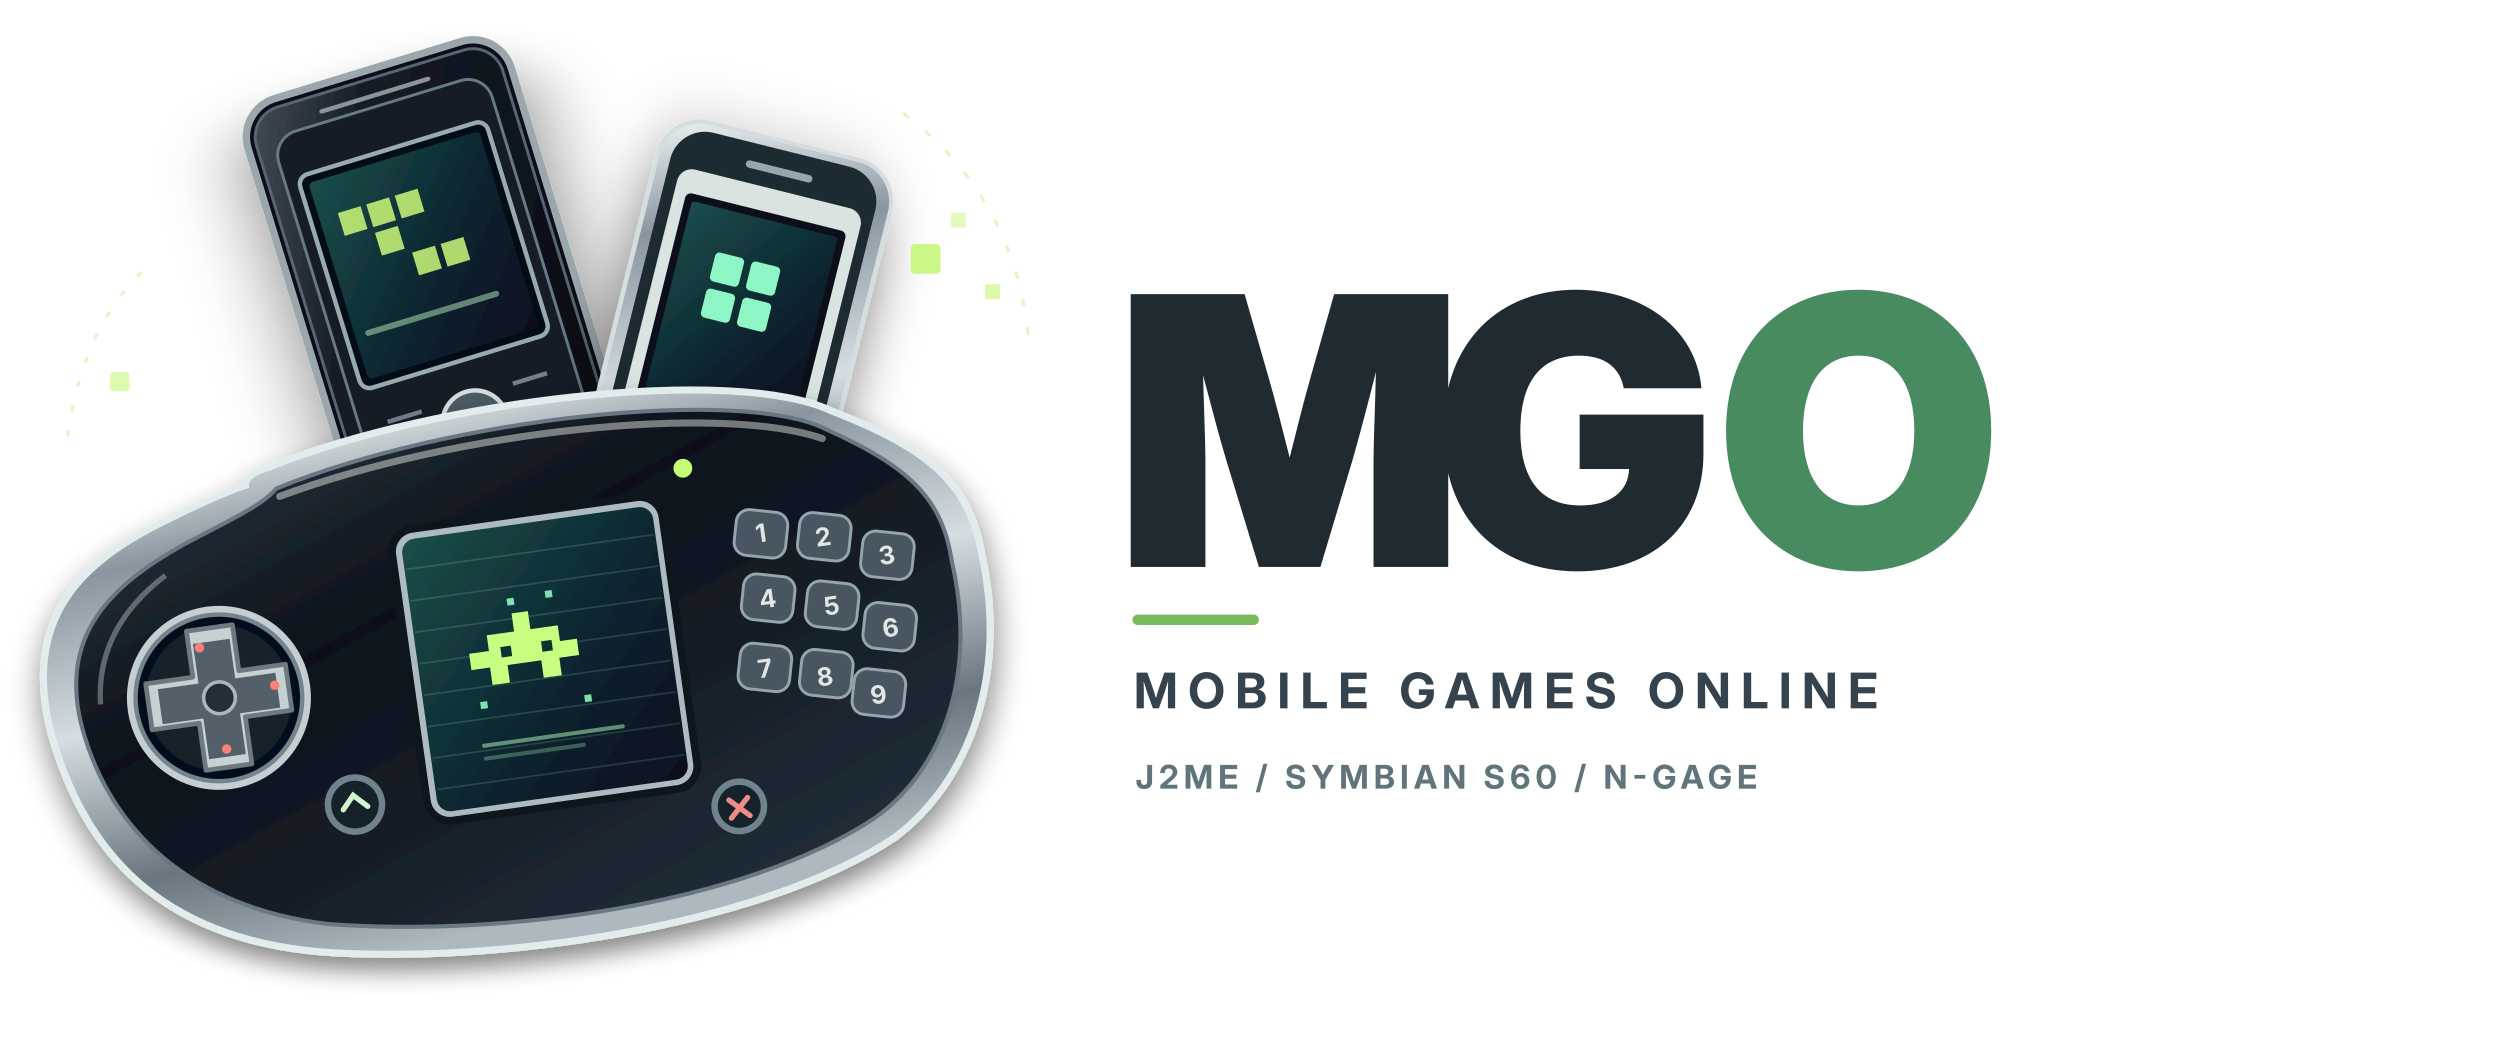
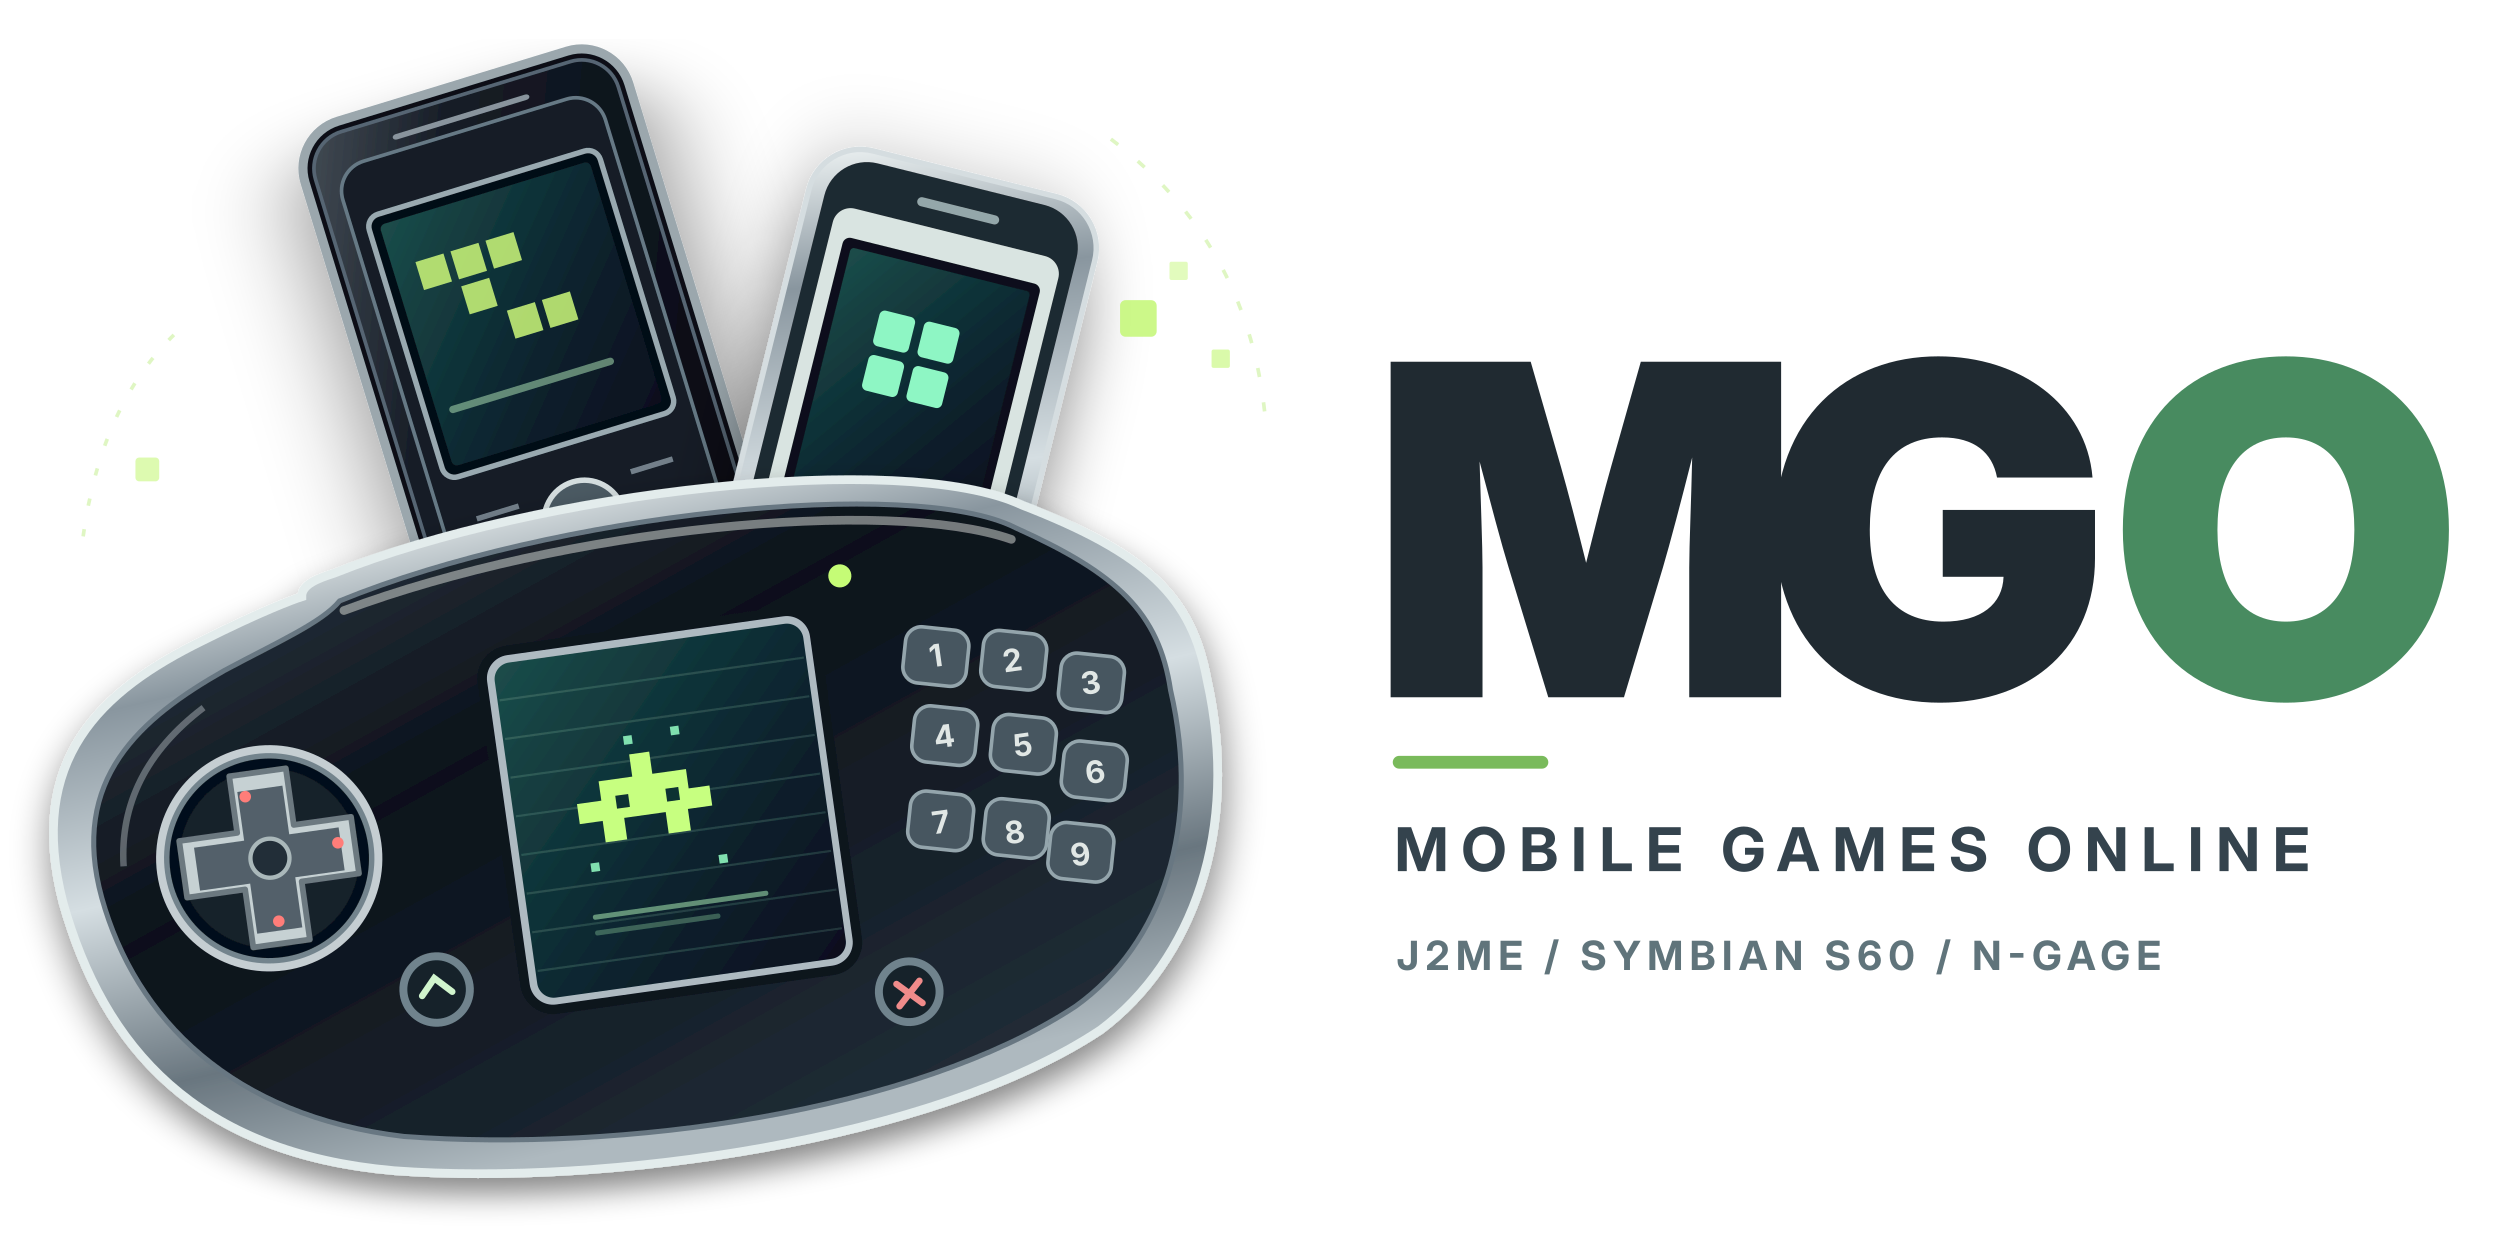
- <svg xmlns="http://www.w3.org/2000/svg" width="1680" height="710" viewBox="0 0 1680 710">
+ <svg xmlns="http://www.w3.org/2000/svg" width="1366" height="677" viewBox="0 0 1366 677">
  <defs>
    <linearGradient id="metal" x1="0%" x2="15%" y1="0%" y2="100%">
      <stop stop-color="#F1F6F6" />
      <stop offset=".21" stop-color="#89969F" />
      <stop offset=".49" stop-color="#D5DEE2" />
      <stop offset=".77" stop-color="#69767F" />
      <stop offset="1" stop-color="#AEB9BF" />
    </linearGradient>
    <linearGradient id="metal2" x1="0" x2="1" y1="0" y2="1">
      <stop stop-color="#DDE8EA" />
      <stop offset=".45" stop-color="#8B9AA4" />
      <stop offset="1" stop-color="#54616D" />
    </linearGradient>
    <linearGradient id="qdFace" x1="0" x2=".7" y1="0" y2="1">
      <stop stop-color="#2E3942" />
      <stop offset=".4" stop-color="#0B111A" />
      <stop offset="1" stop-color="#202C36" />
    </linearGradient>
    <linearGradient id="black" x1="0" x2="1" y1="0" y2="1">
      <stop stop-color="#434C55" />
      <stop offset=".24" stop-color="#161C26" />
      <stop offset=".78" stop-color="#070D16" />
      <stop offset="1" stop-color="#2F3740" />
    </linearGradient>
    <linearGradient id="screen" x1="0" x2="1" y1="0" y2="1">
      <stop stop-color="#1B4D4A" />
      <stop offset=".6" stop-color="#09232E" />
      <stop offset="1" stop-color="#070F1E" />
    </linearGradient>
    <linearGradient id="lcd" x1="0" x2="1" y1="0" y2="1">
      <stop stop-color="#52664B" />
      <stop offset=".4" stop-color="#B0C7A0" />
      <stop offset="1" stop-color="#5D735F" />
    </linearGradient>
    <linearGradient id="lime" x1="0" x2="1" y1="0" y2="1">
      <stop stop-color="#EBFF9B" />
      <stop offset=".42" stop-color="#C4F66D" />
      <stop offset="1" stop-color="#78DCA2" />
    </linearGradient>
    <linearGradient id="back" x1="0" x2="1" y1="0" y2="1">
      <stop stop-color="#1B2631" />
      <stop offset="1" stop-color="#091017" />
    </linearGradient>
    <filter id="shadow" x="-35%" y="-50%" width="180%" height="220%">
      <feDropShadow dx="0" dy="22" stdDeviation="24" flood-color="#000" flood-opacity=".48" />
    </filter>
    <filter id="shine" x="-60%" y="-60%" width="220%" height="220%">
      <feGaussianBlur stdDeviation="15" />
    </filter>
    <clipPath id="screenClip">
      <rect x="655" y="220" width="440" height="468" rx="28" />
    </clipPath>
  </defs>
  <g id="mgo-symbol">
    <g transform="translate(215 40) rotate(-17 86 205)" filter="url(#shadow)">
      <rect x="0" y="0" width="185" height="436" rx="27" fill="#0A1018" stroke="#9BA7AD" stroke-width="5" />
      <rect x="6" y="6" width="173" height="420" rx="21" fill="url(#black)" stroke="#566573" stroke-width="2" />
      <rect x="17" y="25" width="150" height="270" rx="17" fill="#121B25" stroke="#667985" stroke-width="2" />
      <rect x="26" y="55" width="132" height="150" rx="7" fill="#050D16" stroke="#99A9B0" stroke-width="3" />
      <rect x="32" y="61" width="120" height="138" rx="3" fill="url(#screen)" />
      <g fill="#C8F478" opacity=".87">
        <rect x="45" y="86" width="16" height="16" />
        <rect x="65" y="86" width="16" height="16" />
        <rect x="85" y="86" width="16" height="16" />
        <rect x="65" y="106" width="16" height="16" />
        <rect x="85" y="126" width="16" height="16" />
        <rect x="105" y="126" width="16" height="16" />
      </g>
      <rect x="39" y="167" width="94" height="4" rx="2" fill="#ACDDB1" opacity=".55" />
      <rect x="53" y="16" width="78" height="3" rx="2" fill="#89949D" />
      <circle cx="92" cy="248" r="22" fill="#4B5A64" stroke="#D4DDDE" stroke-width="3" />
      <circle cx="92" cy="248" r="10" fill="#121C27" />
      <g stroke="#84919B" stroke-width="3" opacity=".85">
        <path d="M36 230 h24 M124 230 h24" />
        <path d="M36 263 h24 M124 263 h24" />
      </g>
      <path d="M24 310h137v101q0 12-12 12H36q-12 0-12-12Z" fill="#11171E" stroke="#5A6873" stroke-width="2" />
      <g fill="#48535B" stroke="#94A0A6" stroke-width="1.3">
        <rect x="34" y="320" width="35" height="23" rx="7" />
        <rect x="76" y="320" width="35" height="23" rx="7" />
        <rect x="118" y="320" width="35" height="23" rx="7" />
        <rect x="34" y="348" width="35" height="23" rx="7" />
        <rect x="76" y="348" width="35" height="23" rx="7" />
        <rect x="118" y="348" width="35" height="23" rx="7" />
        <rect x="34" y="376" width="35" height="23" rx="7" />
        <rect x="76" y="376" width="35" height="23" rx="7" />
        <rect x="118" y="376" width="35" height="23" rx="7" />
      </g>
      <g fill="#CAD4D5" font-size="10" text-anchor="middle" font-weight="700">
        <text x="51" y="336">1</text>
        <text x="94" y="336">2</text>
        <text x="135" y="336">3</text>
        <text x="51" y="364">4</text>
        <text x="94" y="364">5</text>
        <text x="135" y="364">6</text>
        <text x="51" y="391">7</text>
        <text x="94" y="391">8</text>
        <text x="135" y="391">9</text>
      </g>
    </g>
    <g transform="translate(401 88) rotate(14 75 189)" filter="url(#shadow)">
      <rect x="0" y="0" width="161" height="396" rx="29" fill="url(#metal)" stroke="#D5DDE0" stroke-width="3" />
      <rect x="9" y="6" width="142" height="380" rx="24" fill="#1F2930" />
      <rect x="17" y="33" width="127" height="184" rx="10" fill="#D9E4E1" />
      <rect x="25" y="49" width="111" height="148" rx="4" fill="#0D111B" />
      <rect x="30" y="54" width="101" height="138" rx="2" fill="url(#screen)" />
      <g fill="#8EF6C4">
        <rect x="54" y="83" width="20" height="20" rx="3" />
        <rect x="79" y="83" width="20" height="20" rx="3" />
        <rect x="54" y="108" width="20" height="20" rx="3" />
        <rect x="79" y="108" width="20" height="20" rx="3" />
      </g>
      <rect x="59" y="18" width="46" height="5" rx="2.5" fill="#94A7AA" />
      <circle cx="80" cy="245" r="29" fill="#AAB8BD" stroke="#34434B" stroke-width="5" />
      <circle cx="80" cy="245" r="13" fill="#1C2830" />
      <path d="M37 235L19 229 22 256 41 255 M121 235L141 229 140 256 122 255" fill="#A1AFAE" />
      <g fill="#ACB9BE" stroke="#53636B" stroke-width="2">
        <rect x="23" y="285" width="33" height="23" rx="8" />
        <rect x="64" y="285" width="33" height="23" rx="8" />
        <rect x="105" y="285" width="33" height="23" rx="8" />
        <rect x="23" y="313" width="33" height="23" rx="8" />
        <rect x="64" y="313" width="33" height="23" rx="8" />
        <rect x="105" y="313" width="33" height="23" rx="8" />
        <rect x="23" y="341" width="33" height="23" rx="8" />
        <rect x="64" y="341" width="33" height="23" rx="8" />
        <rect x="105" y="341" width="33" height="23" rx="8" />
      </g>
      <g fill="#354551" font-size="11" text-anchor="middle" font-family="Inter" font-weight="700">
        <text x="39" y="302">1</text>
        <text x="80" y="302">2</text>
        <text x="122" y="302">3</text>
        <text x="39" y="330">4</text>
        <text x="80" y="330">5</text>
        <text x="122" y="330">6</text>
        <text x="39" y="358">7</text>
        <text x="80" y="358">8</text>
        <text x="122" y="358">9</text>
      </g>
      <path d="M30 375 H129" stroke="#85969D" stroke-width="2" />
    </g>
    <g transform="translate(23 264) rotate(-8 330 190) scale(.395)" filter="url(#shadow)">
      <path d="M 458 68 C 750 -4 1260 7 1413 107 C 1576 198 1628 266 1633 382 C 1650 594 1559 764 1420 841 C 1170 961 710 960 425 898 C 157 836 51 673 23 467 C 0 264 115 184 265 135 C 351 106 397 96 409 94 C 411 77 435 72 458 68 Z" fill="url(#metal)" stroke="#E3ECEC" stroke-width="12" />
      <path d="M 460 107 C 770 28 1270 46 1400 137 C 1530 219 1580 280 1581 389 C 1598 580 1522 735 1390 804 C 1150 918 740 917 445 853 C 213 792 100 640 77 468 C 55 299 165 229 289 180 C 368 151 432 133 460 107 Z" fill="url(#qdFace)" stroke="#687782" stroke-width="7" />
      <path d="M 464 121 C 780 51 1231 69 1392 152" fill="none" stroke="#F4F8F1" stroke-width="12" opacity=".45" stroke-linecap="round" />
      <rect x="640" y="207" width="464" height="501" rx="39" fill="#AEBAC1" stroke="#0B121D" stroke-width="13" />
      <rect x="657" y="224" width="431" height="468" rx="23" fill="url(#screen)" />
      <g opacity=".15" stroke="#C5FBCF" stroke-width="3">
        <path d="M660 274h425 M660 328h425 M660 382h425 M660 436h425 M660 490h425 M660 544h425 M660 598h425 M660 652h425" />
      </g>
      <g fill="#C7FF80">
        <path d="M 780 404 H 827 V 373 H 855 V 404 H 902 V 431 H 931 V 459 H 897 V 489 H 866 V 459 H 808 V 489 H 778 V 459 H 746 V 431 H 780 Z" />
        <rect x="800" y="427" width="18" height="18" fill="#103333" />
        <rect x="870" y="427" width="18" height="18" fill="#103333" />
      </g>
      <g fill="#80E0AF">
        <rect x="822" y="347" width="12" height="12" />
        <rect x="888" y="343" width="12" height="12" />
        <rect x="753" y="515" width="12" height="12" />
        <rect x="930" y="528" width="12" height="12" />
      </g>
      <rect x="746" y="586" width="245" height="7" rx="3" fill="#9CD9A7" opacity=".6" />
      <rect x="746" y="608" width="175" height="7" rx="3" fill="#9CD9A7" opacity=".35" />
      <circle cx="314" cy="446" r="151" fill="#73848D" stroke="#C5CED2" stroke-width="11" />
      <circle cx="314" cy="446" r="131" fill="#18212B" stroke="#06111A" stroke-width="14" />
      <path d="M 275 326 H 354 V 405 H 434 V 484 H 354 V 565 H 275 V 484 H 194 V 405 H 275 Z" fill="#C6D1D3" stroke="#6C7980" stroke-width="8" stroke-linejoin="round" />
      <path d="M 283 349 H 346 V 417 H 415 V 477 H 346 V 547 H 283 V 477 H 213 V 417 H 283 Z" fill="#53616B" />
      <circle cx="315" cy="446" r="27" fill="#222E38" stroke="#AAB8BA" stroke-width="6" />
      <circle cx="293" cy="357" r="8" fill="#FF7D79" />
      <circle cx="411" cy="438" r="8" fill="#FF7D79" />
      <circle cx="315" cy="534" r="8" fill="#FF7D79" />
      <g fill="#475661" stroke="#94A5AC" stroke-width="5">
        <rect x="1222" y="259" width="88" height="78" rx="22" transform="rotate(14 1266 298)" />
        <rect x="1328" y="279" width="88" height="78" rx="22" transform="rotate(14 1372 318)" />
        <rect x="1430" y="325" width="88" height="78" rx="22" transform="rotate(14 1474 364)" />
        <rect x="1219" y="369" width="88" height="78" rx="22" transform="rotate(14 1263 408)" />
        <rect x="1325" y="396" width="88" height="78" rx="22" transform="rotate(14 1369 435)" />
        <rect x="1417" y="446" width="88" height="78" rx="22" transform="rotate(14 1461 485)" />
        <rect x="1197" y="485" width="88" height="78" rx="22" transform="rotate(14 1241 524)" />
        <rect x="1299" y="510" width="88" height="78" rx="22" transform="rotate(14 1343 549)" />
        <rect x="1383" y="555" width="88" height="78" rx="22" transform="rotate(14 1427 594)" />
      </g>
      <g fill="#E1E7E5" font-family="Inter,Arial" font-size="43" font-weight="650" text-anchor="middle">
        <text x="1266" y="312">1</text>
        <text x="1370" y="333">2</text>
        <text x="1473" y="379">3</text>
        <text x="1262" y="424">4</text>
        <text x="1368" y="451">5</text>
        <text x="1462" y="502">6</text>
        <text x="1241" y="541">7</text>
        <text x="1340" y="569">8</text>
        <text x="1426" y="612">9</text>
      </g>
      <circle cx="518" cy="658" r="46" fill="#15232B" stroke="#70838D" stroke-width="11" />
      <path d="M 497 664 L 517 642 L 539 664" fill="none" stroke="#D1F5CD" stroke-width="9" stroke-linecap="round" />
      <circle cx="1165" cy="752" r="42" fill="#15232B" stroke="#70838D" stroke-width="11" />
      <path d="M 1149 739 l32 31 m0 -31 l-32 31" stroke="#F08B8A" stroke-width="9" stroke-linecap="round" />
      <circle cx="1150" cy="169" r="16" fill="#C5FC76" />
      <path d="M113 429Q123 300 253 227" stroke="#E4EFF0" stroke-width="9" fill="none" opacity=".35" />
    </g>
    <g fill="#C6F77C">
      <rect x="612" y="164" width="20" height="20" rx="3" opacity=".9" />
      <rect x="639" y="143" width="10" height="10" rx="1" opacity=".5" />
      <rect x="662" y="191" width="10" height="10" rx="1" opacity=".65" />
      <rect x="74" y="250" width="13" height="13" rx="2" opacity=".6" />
    </g>
    <g stroke="#B7EB79" stroke-width="2" opacity=".45" fill="none">
      <path d="M 607 76 Q 681 132 691 225" stroke-dasharray="5 14" />
      <path d="M 95 183 Q 52 225 44 305" stroke-dasharray="4 13" />
    </g>
  </g>
  <g font-family="Inter Display,Inter,Arial,sans-serif">
    <text x="750" y="381" font-size="252" font-weight="900" letter-spacing="-18" fill="#202A31">MG</text>
    <text x="1155" y="381" font-size="252" font-weight="900" letter-spacing="-18" fill="#488B60">O</text>
    <rect x="761" y="413" width="85" height="7" rx="3.5" fill="#79BA5B" />
    <text x="762" y="476" font-size="33" font-weight="730" fill="#34434D" letter-spacing="7">MOBILE GAMES ONLINE</text>
    <text x="763" y="530" font-size="22" font-weight="650" fill="#60747B" letter-spacing="3.5">J2ME   /   SYMBIAN S60   /   N-GAGE</text>
  </g>
</svg>
